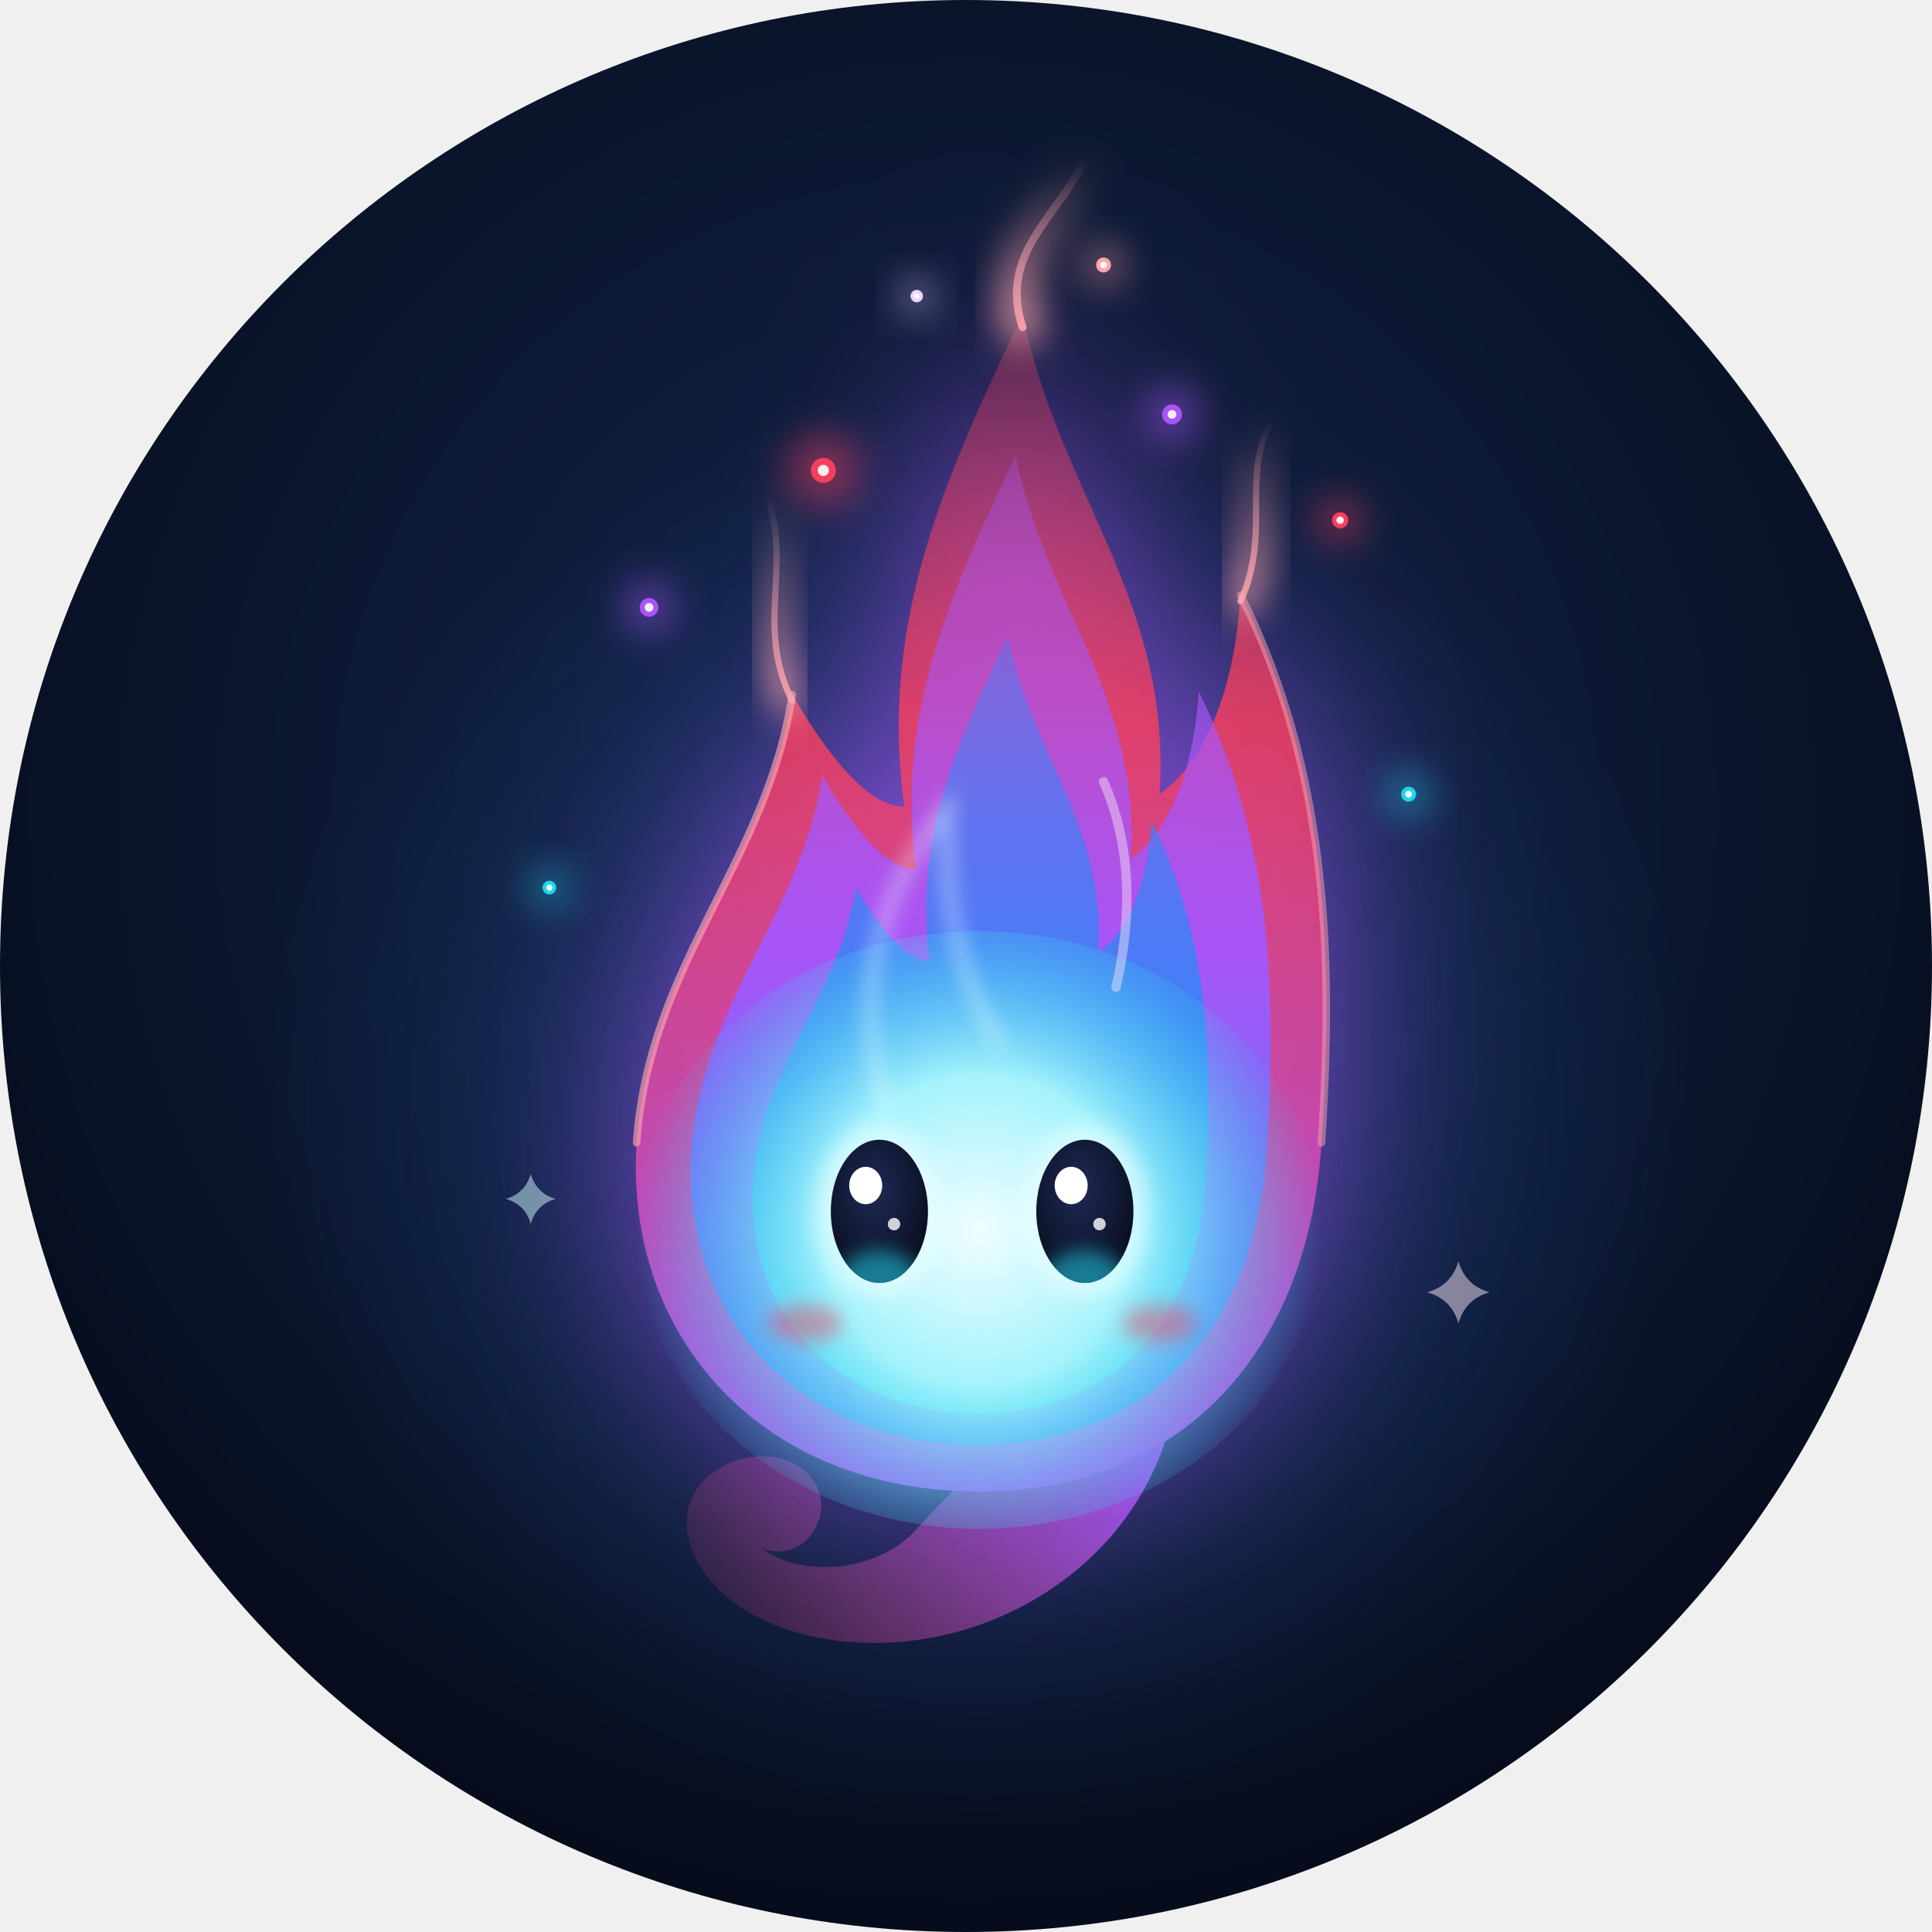
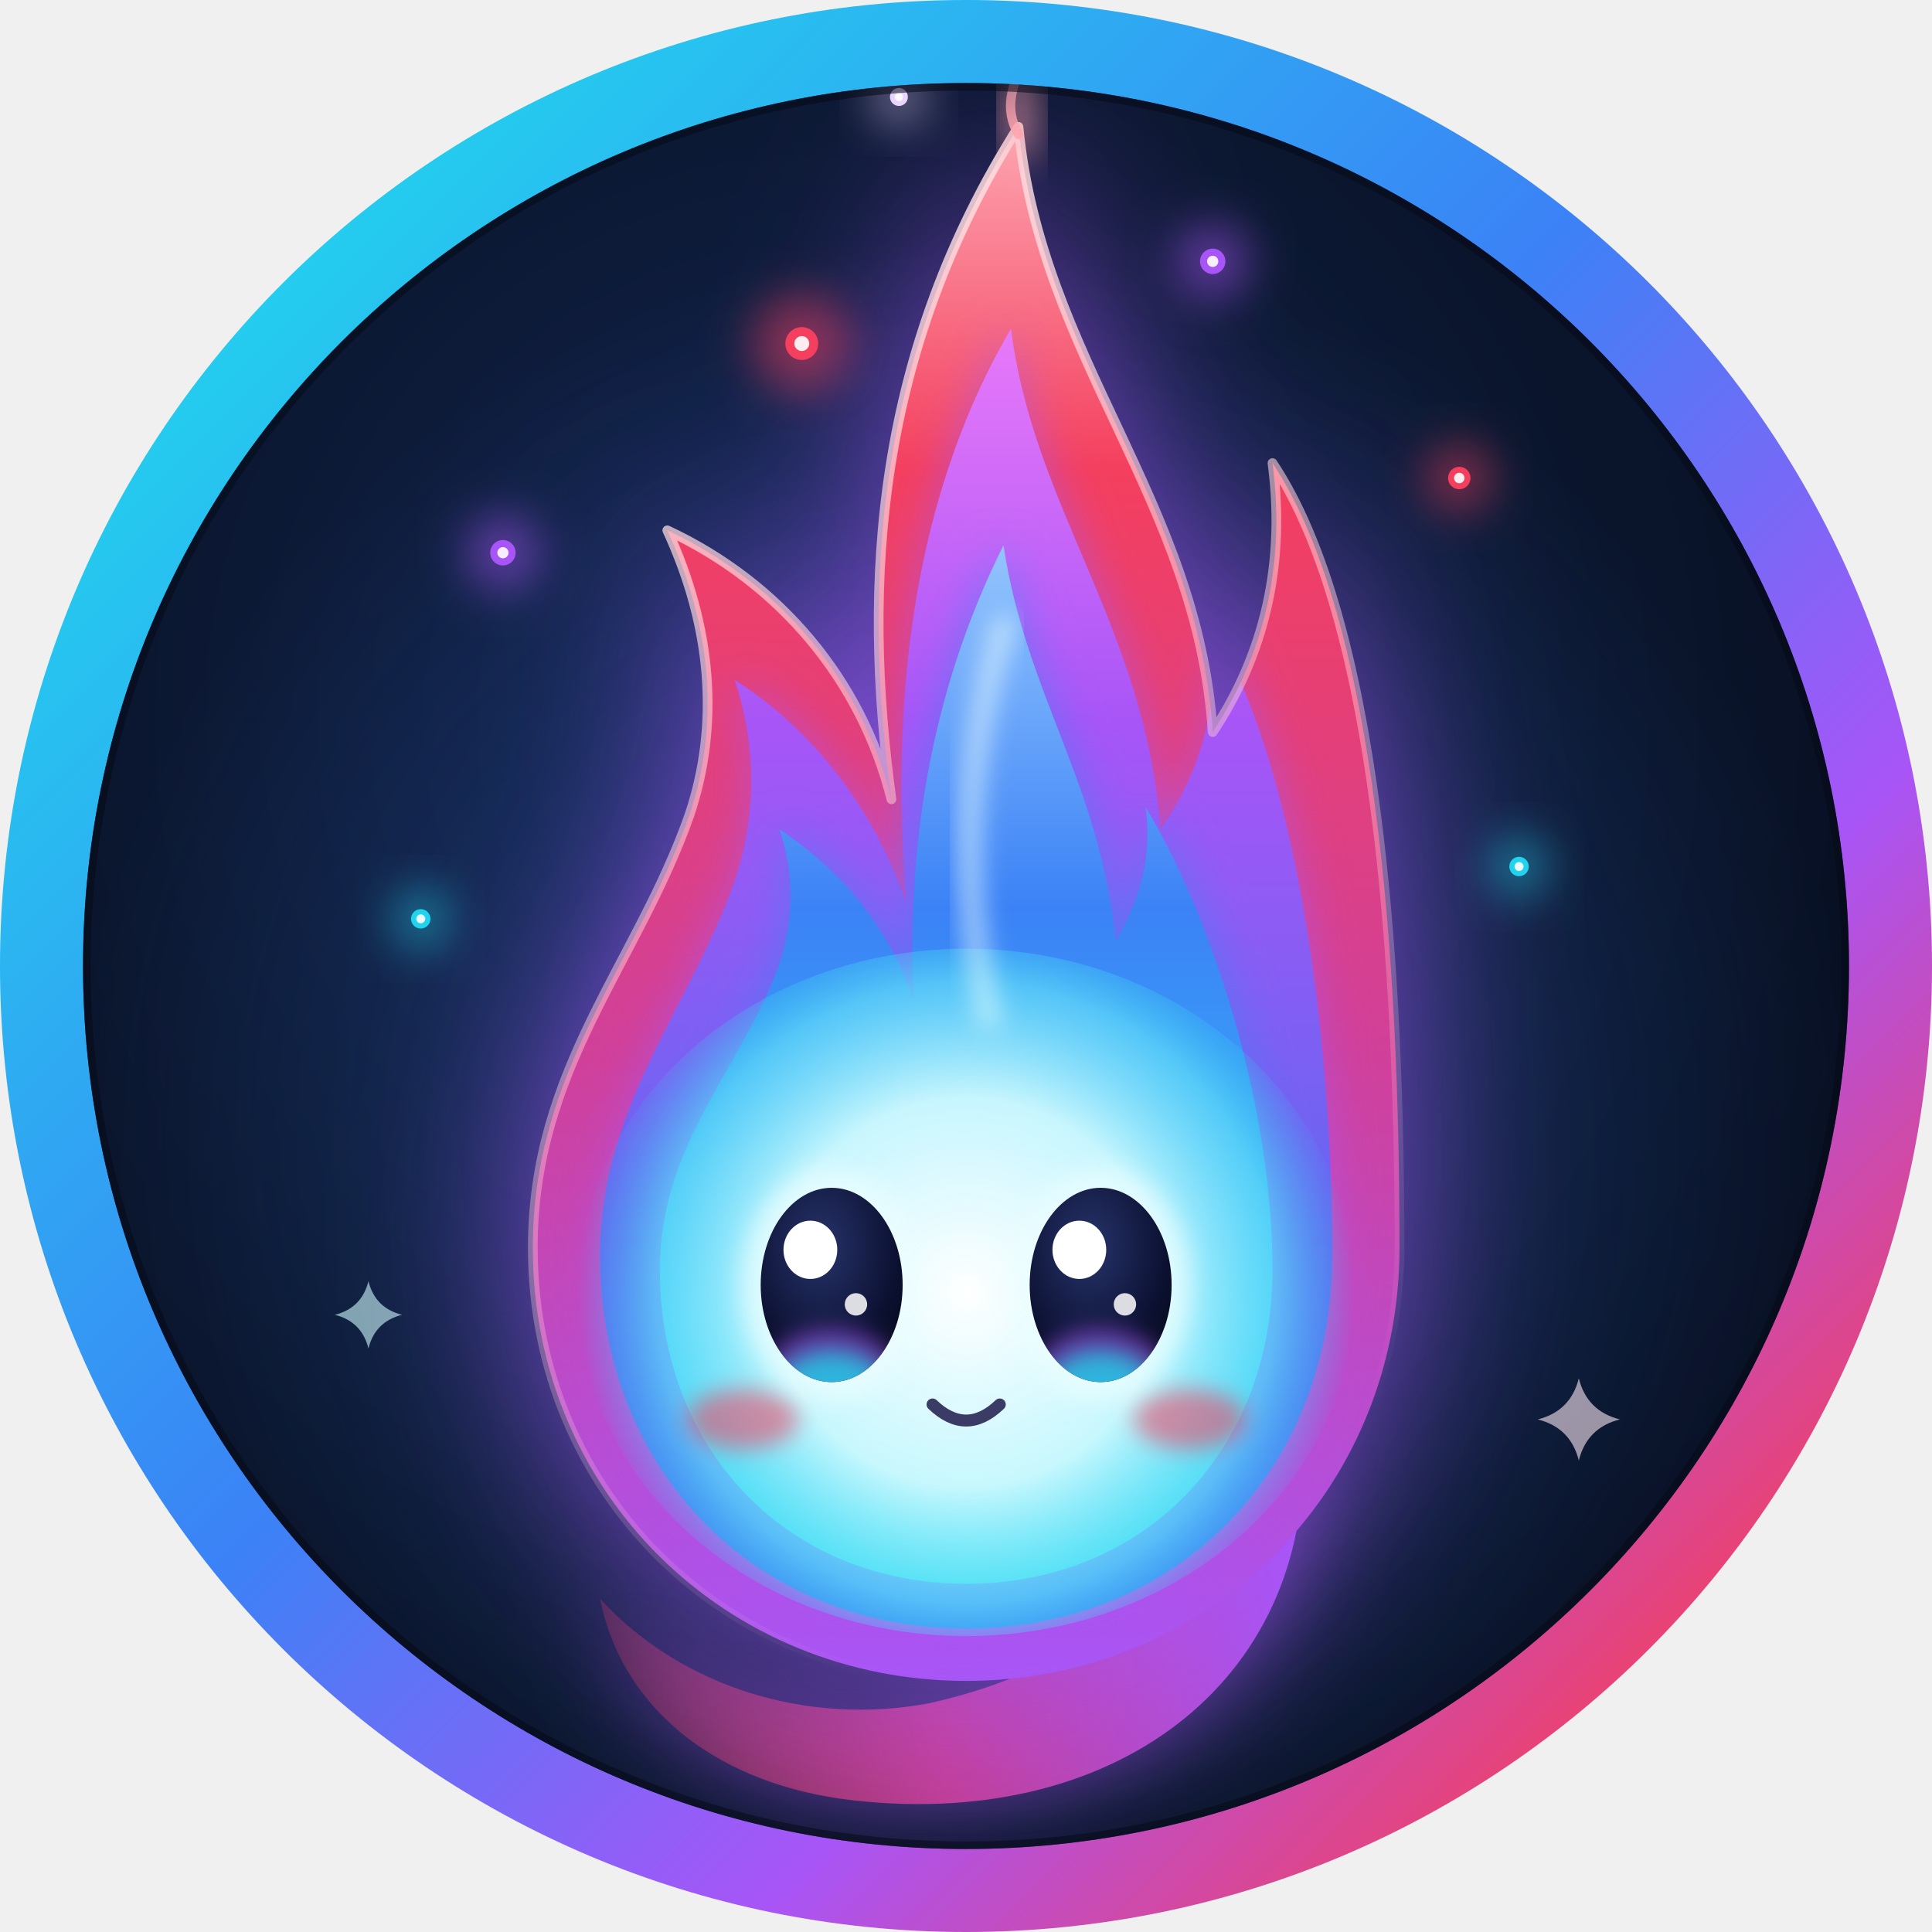
<svg xmlns="http://www.w3.org/2000/svg" width="1024" height="1024" viewBox="0 0 512 512" fill="none" role="img" aria-labelledby="title desc">
  <defs>
-     <clipPath id="av-c">
-       <circle cx="256" cy="256" r="256" />
-     </clipPath>
-     <radialGradient id="av-bg" cx=".5" cy=".42" r=".62">
-       <stop offset="0" stop-color="#13234A" />
-       <stop offset=".6" stop-color="#0B1730" />
+     <radialGradient id="wi-pupil" cx=".42" cy=".3" r=".8">
+       <stop offset="0" stop-color="#27346B" />
+       <stop offset=".7" stop-color="#0B1030" />
      <stop offset="1" stop-color="#050916" />
    </radialGradient>
+     <filter id="wi-b3" x="-60%" y="-60%" width="220%" height="220%" color-interpolation-filters="sRGB">
+       <feGaussianBlur stdDeviation="3" />
+     </filter>
+     <filter id="wi-b6" x="-60%" y="-60%" width="220%" height="220%" color-interpolation-filters="sRGB">
+       <feGaussianBlur stdDeviation="6" />
+     </filter>
+     <filter id="wi-b12" x="-60%" y="-60%" width="220%" height="220%" color-interpolation-filters="sRGB">
+       <feGaussianBlur stdDeviation="12" />
+     </filter>
+     <filter id="wi-b24" x="-60%" y="-60%" width="220%" height="220%" color-interpolation-filters="sRGB">
+       <feGaussianBlur stdDeviation="24" />
+     </filter>
+     <radialGradient id="wi-halo" cx="256" cy="310" r="240" gradientUnits="userSpaceOnUse">
+       <stop offset="0" stop-color="#A855F7" stop-opacity=".5" />
+       <stop offset=".5" stop-color="#3B82F6" stop-opacity=".16" />
+       <stop offset="1" stop-color="#3B82F6" stop-opacity="0" />
+     </radialGradient>
+     <linearGradient id="wi-l1" x1="0" y1="38" x2="0" y2="454" gradientUnits="userSpaceOnUse">
+       <stop offset="0" stop-color="#FDA4AF" />
+       <stop offset=".22" stop-color="#F43F5E" />
+       <stop offset=".6" stop-color="#D0409A" />
+       <stop offset="1" stop-color="#A855F7" />
+     </linearGradient>
+     <linearGradient id="wi-l2" x1="0" y1="92" x2="0" y2="440" gradientUnits="userSpaceOnUse">
+       <stop offset="0" stop-color="#E879F9" />
+       <stop offset=".3" stop-color="#A855F7" />
+       <stop offset=".7" stop-color="#6366F1" />
+       <stop offset="1" stop-color="#3B82F6" />
+     </linearGradient>
+     <linearGradient id="wi-l3" x1="0" y1="150" x2="0" y2="428" gradientUnits="userSpaceOnUse">
+       <stop offset="0" stop-color="#93C5FD" />
+       <stop offset=".35" stop-color="#3B82F6" />
+       <stop offset=".75" stop-color="#38BDF8" />
+       <stop offset="1" stop-color="#22D3EE" />
+     </linearGradient>
+     <radialGradient id="wi-core" cx="256" cy="350" r="104" gradientUnits="userSpaceOnUse">
+       <stop offset="0" stop-color="#FFFFFF" />
+       <stop offset=".5" stop-color="#CFFAFE" stop-opacity=".95" />
+       <stop offset=".8" stop-color="#67E8F9" stop-opacity=".6" />
+       <stop offset="1" stop-color="#22D3EE" stop-opacity="0" />
+     </radialGradient>
+     <linearGradient id="wi-tail" x1="340" y1="410" x2="160" y2="440" gradientUnits="userSpaceOnUse">
+       <stop offset="0" stop-color="#A855F7" />
+       <stop offset=".55" stop-color="#D0409A" stop-opacity=".9" />
+       <stop offset="1" stop-color="#F43F5E" stop-opacity=".25" />
+     </linearGradient>
+     <linearGradient id="wi-curl" x1="0" y1="0" x2="0" y2="1">
+       <stop offset="0" stop-color="#FDA4AF" stop-opacity="0" />
+       <stop offset="1" stop-color="#FDA4AF" stop-opacity=".9" />
+     </linearGradient>
+     <linearGradient id="wi-rim" x1="150" y1="60" x2="330" y2="400" gradientUnits="userSpaceOnUse">
+       <stop offset="0" stop-color="#FFE4E6" stop-opacity=".95" />
+       <stop offset=".55" stop-color="#FECDD3" stop-opacity=".45" />
+       <stop offset="1" stop-color="#FECDD3" stop-opacity="0" />
+     </linearGradient>
+     <clipPath id="wi-outc">
+       <path d="M256 454 C192 454 140 404 140 338 C140 290 168 262 182 222 C190 198 188 172 176 146 C206 160 228 186 236 218 C228 160 232 98 270 38 C276 100 318 138 322 200 C334 182 342 158 338 128 C366 170 372 262 372 338 C372 404 320 454 256 454Z" />
+     </clipPath>
+     <linearGradient id="av-ring" x1="60" y1="60" x2="452" y2="452" gradientUnits="userSpaceOnUse">
+       <stop offset="0" stop-color="#22D3EE" />
+       <stop offset=".45" stop-color="#3B82F6" />
+       <stop offset=".75" stop-color="#A855F7" />
+       <stop offset="1" stop-color="#F43F5E" />
+     </linearGradient>
+     <radialGradient id="av-bg" cx=".42" cy=".36" r=".8">
+       <stop offset="0" stop-color="#132450" />
+       <stop offset=".5" stop-color="#0B1730" />
+       <stop offset="1" stop-color="#050916" />
+     </radialGradient>
+     <clipPath id="av-c">
+       <circle cx="256" cy="256" r="234" />
+     </clipPath>
  </defs>
+   <circle cx="256" cy="256" r="256" fill="url(#av-ring)" />
+   <circle cx="256" cy="256" r="234" fill="url(#av-bg)" />
  <g clip-path="url(#av-c)">
-     <rect width="512" height="512" fill="url(#av-bg)" />
-     <svg x="40" y="30" width="440" height="440" viewBox="0 0 512 512" overflow="visible">
-       <defs>
-         <radialGradient id="wi-pupil" cx=".45" cy=".35" r=".75">
-           <stop offset="0" stop-color="#1E2A55" />
-           <stop offset="1" stop-color="#050916" />
-         </radialGradient>
-         <filter id="wi-b3" x="-60%" y="-60%" width="220%" height="220%" color-interpolation-filters="sRGB">
-           <feGaussianBlur stdDeviation="3" />
-         </filter>
-         <filter id="wi-b6" x="-60%" y="-60%" width="220%" height="220%" color-interpolation-filters="sRGB">
-           <feGaussianBlur stdDeviation="6" />
-         </filter>
-         <filter id="wi-b12" x="-60%" y="-60%" width="220%" height="220%" color-interpolation-filters="sRGB">
-           <feGaussianBlur stdDeviation="12" />
-         </filter>
-         <filter id="wi-b30" x="-60%" y="-60%" width="220%" height="220%" color-interpolation-filters="sRGB">
-           <feGaussianBlur stdDeviation="30" />
-         </filter>
-         <radialGradient id="wi-halo" cx="256" cy="300" r="230" gradientUnits="userSpaceOnUse">
-           <stop offset="0" stop-color="#A855F7" stop-opacity=".5" />
-           <stop offset=".5" stop-color="#3B82F6" stop-opacity=".16" />
-           <stop offset="1" stop-color="#3B82F6" stop-opacity="0" />
-         </radialGradient>
-         <linearGradient id="wi-l1" x1="0" y1="40" x2="0" y2="430" gradientUnits="userSpaceOnUse">
-           <stop offset="0" stop-color="#F43F5E" stop-opacity=".2" />
-           <stop offset=".35" stop-color="#F43F5E" stop-opacity=".85" />
-           <stop offset="1" stop-color="#A855F7" />
-         </linearGradient>
-         <linearGradient id="wi-l2" x1="0" y1="40" x2="0" y2="430" gradientUnits="userSpaceOnUse">
-           <stop offset="0" stop-color="#A855F7" stop-opacity=".3" />
-           <stop offset=".5" stop-color="#A855F7" />
-           <stop offset="1" stop-color="#3B82F6" />
-         </linearGradient>
-         <linearGradient id="wi-l3" x1="0" y1="40" x2="0" y2="430" gradientUnits="userSpaceOnUse">
-           <stop offset="0" stop-color="#3B82F6" stop-opacity=".4" />
-           <stop offset=".55" stop-color="#3B82F6" />
-           <stop offset="1" stop-color="#22D3EE" />
-         </linearGradient>
-         <radialGradient id="wi-core" cx="256" cy="340" r="110" gradientUnits="userSpaceOnUse">
-           <stop offset="0" stop-color="#F0FDFF" />
-           <stop offset=".45" stop-color="#A5F3FC" />
-           <stop offset="1" stop-color="#22D3EE" stop-opacity=".0" />
-         </radialGradient>
-         <linearGradient id="wi-tail" x1="300" y1="400" x2="150" y2="480" gradientUnits="userSpaceOnUse">
-           <stop offset="0" stop-color="#A855F7" stop-opacity=".9" />
-           <stop offset="1" stop-color="#F43F5E" stop-opacity="0" />
-         </linearGradient>
-         <linearGradient id="wi-curl" x1="0" y1="0" x2="0" y2="1">
-           <stop offset="0" stop-color="#FDA4AF" stop-opacity="0" />
-           <stop offset="1" stop-color="#FDA4AF" stop-opacity=".9" />
-         </linearGradient>
-       </defs>
-       <g transform="translate(0 18) scale(.96) translate(10 0)">
-         <circle cx="256" cy="300" r="230" fill="url(#wi-halo)" />
-         <path d="M318 400 C306 452 250 482 200 470 C160 460 150 424 178 414 C198 408 212 424 202 438 C196 446 184 444 182 438 C192 452 222 452 236 436 C256 414 270 404 300 380Z" fill="url(#wi-tail)" />
-         <path d="M256 424 C186 424 142 374 146 312 C150 254 188 222 196 168 C210 192 222 204 232 204 C224 146 244 100 270 46 C282 104 318 138 314 200 C328 190 338 168 340 136 C368 192 370 252 366 312 C362 378 322 424 256 424Z" fill="#A855F7" opacity=".7" filter="url(#wi-b30)" />
-         <path d="M256 424 C186 424 142 374 146 312 C150 254 188 222 196 168 C210 192 222 204 232 204 C224 146 244 100 270 46 C282 104 318 138 314 200 C328 190 338 168 340 136 C368 192 370 252 366 312 C362 378 322 424 256 424Z" fill="url(#wi-l1)" />
-         <path d="M256 424 C186 424 142 374 146 312 C150 254 188 222 196 168 C210 192 222 204 232 204 C224 146 244 100 270 46 C282 104 318 138 314 200 C328 190 338 168 340 136 C368 192 370 252 366 312 C362 378 322 424 256 424Z" fill="url(#wi-l2)" transform="translate(256 330) scale(0.84) translate(-256 -330)" />
-         <path d="M256 424 C186 424 142 374 146 312 C150 254 188 222 196 168 C210 192 222 204 232 204 C224 146 244 100 270 46 C282 104 318 138 314 200 C328 190 338 168 340 136 C368 192 370 252 366 312 C362 378 322 424 256 424Z" fill="url(#wi-l3)" transform="translate(256 350) scale(0.66) translate(-256 -350)" />
-         <ellipse cx="256" cy="340" rx="110" ry="96" fill="url(#wi-core)" />
-         <path d="M226 300 C214 262 226 228 246 204 C244 240 252 262 262 280" stroke="#ECFEFF" stroke-width="4" stroke-linecap="round" opacity=".45" filter="url(#wi-b3)" />
-         <path d="M300 262 C306 236 304 214 296 196" stroke="#FCE7F3" stroke-width="3" stroke-linecap="round" opacity=".45" />
-         <path d="M146 312 C150 254 188 222 196 168" stroke="#FDA4AF" stroke-width="2.4" stroke-linecap="round" opacity=".65" />
-         <path d="M340 136 C368 192 370 252 366 312" stroke="#FDA4AF" stroke-width="2.4" stroke-linecap="round" opacity=".5" />
-         <path d="M270 50 C262 26 282 14 290 -4" stroke="url(#wi-curl)" stroke-width="12.0" stroke-linecap="round" filter="url(#wi-b6)" />
-         <path d="M270 50 C262 26 282 14 290 -4" stroke="url(#wi-curl)" stroke-width="2.5" stroke-linecap="round" />
-         <path d="M196 170 C184 146 196 128 188 104" stroke="url(#wi-curl)" stroke-width="9.6" stroke-linecap="round" filter="url(#wi-b6)" />
-         <path d="M196 170 C184 146 196 128 188 104" stroke="url(#wi-curl)" stroke-width="2.0" stroke-linecap="round" />
-         <path d="M340 138 C350 116 340 98 350 80" stroke="url(#wi-curl)" stroke-width="9.6" stroke-linecap="round" filter="url(#wi-b6)" />
-         <path d="M340 138 C350 116 340 98 350 80" stroke="url(#wi-curl)" stroke-width="2.0" stroke-linecap="round" />
-         <circle cx="206" cy="96" r="12" fill="#F43F5E" opacity=".45" filter="url(#wi-b6)" />
-         <circle cx="206" cy="96" r="4" fill="#F43F5E" />
-         <circle cx="206" cy="96" r="1.8" fill="#fff" opacity=".9" />
-         <circle cx="318" cy="78" r="9.6" fill="#A855F7" opacity=".45" filter="url(#wi-b6)" />
-         <circle cx="318" cy="78" r="3.2" fill="#A855F7" />
-         <circle cx="318" cy="78" r="1.4" fill="#fff" opacity=".9" />
-         <circle cx="372" cy="112" r="7.8" fill="#F43F5E" opacity=".45" filter="url(#wi-b6)" />
-         <circle cx="372" cy="112" r="2.6" fill="#F43F5E" />
-         <circle cx="372" cy="112" r="1.2" fill="#fff" opacity=".9" />
-         <circle cx="150" cy="140" r="9" fill="#A855F7" opacity=".45" filter="url(#wi-b6)" />
-         <circle cx="150" cy="140" r="3" fill="#A855F7" />
-         <circle cx="150" cy="140" r="1.4" fill="#fff" opacity=".9" />
-         <circle cx="296" cy="30" r="7.2" fill="#FDA4AF" opacity=".45" filter="url(#wi-b6)" />
-         <circle cx="296" cy="30" r="2.4" fill="#FDA4AF" />
-         <circle cx="296" cy="30" r="1.1" fill="#fff" opacity=".9" />
-         <circle cx="394" cy="200" r="7.2" fill="#22D3EE" opacity=".45" filter="url(#wi-b6)" />
-         <circle cx="394" cy="200" r="2.4" fill="#22D3EE" />
-         <circle cx="394" cy="200" r="1.1" fill="#fff" opacity=".9" />
-         <circle cx="118" cy="230" r="6.6" fill="#22D3EE" opacity=".45" filter="url(#wi-b6)" />
-         <circle cx="118" cy="230" r="2.2" fill="#22D3EE" />
-         <circle cx="118" cy="230" r="1" fill="#fff" opacity=".9" />
-         <circle cx="236" cy="40" r="6" fill="#E9D5FF" opacity=".45" filter="url(#wi-b6)" />
-         <circle cx="236" cy="40" r="2" fill="#E9D5FF" />
-         <circle cx="236" cy="40" r="0.9" fill="#fff" opacity=".9" />
-         <path d="M112 322 Q113.8 328.2 120 330 Q113.8 331.8 112 338 Q110.2 331.8 104 330 Q110.2 328.2 112 322Z" fill="#CFFAFE" opacity="0.5" />
-         <path d="M410 350 Q412.2 357.8 420 360 Q412.2 362.2 410 370 Q407.8 362.2 400 360 Q407.8 357.8 410 350Z" fill="#FCE7F3" opacity="0.5" />
-         <defs>
-           <clipPath id="wi-eye1">
-             <ellipse cx="224" cy="334" rx="15.6" ry="23" />
-           </clipPath>
-         </defs>
-         <ellipse cx="224" cy="334" rx="20.6" ry="28" fill="#ECFEFF" opacity=".6" filter="url(#wi-b3)" />
-         <ellipse cx="224" cy="334" rx="15.6" ry="23" fill="url(#wi-pupil)" />
-         <g clip-path="url(#wi-eye1)">
-           <ellipse cx="224" cy="358.1" rx="14" ry="11.5" fill="#22D3EE" opacity=".55" filter="url(#wi-b3)" />
-         </g>
-         <ellipse cx="219.6" cy="325.7" rx="5.3" ry="6" fill="#fff" />
-         <circle cx="228.7" cy="338.1" r="2" fill="#fff" opacity=".8" />
-         <defs>
-           <clipPath id="wi-eye2">
-             <ellipse cx="290" cy="334" rx="15.6" ry="23" />
-           </clipPath>
-         </defs>
-         <ellipse cx="290" cy="334" rx="20.6" ry="28" fill="#ECFEFF" opacity=".6" filter="url(#wi-b3)" />
-         <ellipse cx="290" cy="334" rx="15.6" ry="23" fill="url(#wi-pupil)" />
-         <g clip-path="url(#wi-eye2)">
-           <ellipse cx="290" cy="358.1" rx="14" ry="11.5" fill="#22D3EE" opacity=".55" filter="url(#wi-b3)" />
-         </g>
-         <ellipse cx="285.6" cy="325.7" rx="5.3" ry="6" fill="#fff" />
-         <circle cx="294.7" cy="338.1" r="2" fill="#fff" opacity=".8" />
-         <ellipse cx="200" cy="370" rx="12" ry="6" fill="#F43F5E" opacity=".45" filter="url(#wi-b3)" />
-         <ellipse cx="314" cy="370" rx="12" ry="6" fill="#F43F5E" opacity=".45" filter="url(#wi-b3)" />
+     <g transform="translate(2.6 -4) scale(0.99)">
+       <circle cx="256" cy="310" r="240" fill="url(#wi-halo)" />
+       <path d="M346 388 C350 452 298 494 226 486 C190 482 164 462 158 432 C180 456 214 466 246 460 C282 452 300 436 306 418Z" fill="#A855F7" opacity=".5" filter="url(#wi-b12)" />
+       <path d="M346 388 C350 452 298 494 226 486 C190 482 164 462 158 432 C180 456 214 466 246 460 C282 452 300 436 306 418Z" fill="url(#wi-tail)" />
+       <path d="M256 454 C192 454 140 404 140 338 C140 290 168 262 182 222 C190 198 188 172 176 146 C206 160 228 186 236 218 C228 160 232 98 270 38 C276 100 318 138 322 200 C334 182 342 158 338 128 C366 170 372 262 372 338 C372 404 320 454 256 454Z" fill="#A855F7" opacity=".75" filter="url(#wi-b24)" />
+       <path d="M256 454 C192 454 140 404 140 338 C140 290 168 262 182 222 C190 198 188 172 176 146 C206 160 228 186 236 218 C228 160 232 98 270 38 C276 100 318 138 322 200 C334 182 342 158 338 128 C366 170 372 262 372 338 C372 404 320 454 256 454Z" fill="url(#wi-l1)" />
+       <g clip-path="url(#wi-outc)">
+         <path d="M256 440 C200 440 158 398 158 340 C158 300 182 274 194 240 C200 222 200 204 194 186 C216 200 232 222 240 246 C236 196 240 140 268 92 C274 140 304 172 308 226 C318 212 324 194 322 172 C344 208 354 280 354 340 C354 398 312 440 256 440Z" fill="#A855F7" opacity=".6" filter="url(#wi-b6)" />
+         <path d="M256 440 C200 440 158 398 158 340 C158 300 182 274 194 240 C200 222 200 204 194 186 C216 200 232 222 240 246 C236 196 240 140 268 92 C274 140 304 172 308 226 C318 212 324 194 322 172 C344 208 354 280 354 340 C354 398 312 440 256 440Z" fill="url(#wi-l2)" />
+         <path d="M256 428 C208 428 174 392 174 344 C174 310 196 290 206 262 C210 250 210 238 206 226 C224 238 236 254 242 272 C240 232 246 190 266 150 C272 190 292 214 296 256 C302 246 306 234 304 220 C322 250 338 300 338 344 C338 392 304 428 256 428Z" fill="#3B82F6" opacity=".6" filter="url(#wi-b6)" />
+         <path d="M256 428 C208 428 174 392 174 344 C174 310 196 290 206 262 C210 250 210 238 206 226 C224 238 236 254 242 272 C240 232 246 190 266 150 C272 190 292 214 296 256 C302 246 306 234 304 220 C322 250 338 300 338 344 C338 392 304 428 256 428Z" fill="url(#wi-l3)" />
+         <ellipse cx="256" cy="350" rx="104" ry="92" fill="url(#wi-core)" />
+         <path d="M262 276 C254 240 256 204 266 172" stroke="#ECFEFF" stroke-width="7" stroke-linecap="round" opacity=".5" filter="url(#wi-b3)" />
      </g>
-     </svg>
+       <path d="M256 454 C192 454 140 404 140 338 C140 290 168 262 182 222 C190 198 188 172 176 146 C206 160 228 186 236 218 C228 160 232 98 270 38 C276 100 318 138 322 200 C334 182 342 158 338 128 C366 170 372 262 372 338 C372 404 320 454 256 454Z" stroke="url(#wi-rim)" stroke-width="2.6" stroke-linejoin="round" />
+       <path d="M270 40 C262 26 280 16 272 2" stroke="url(#wi-curl)" stroke-width="11.0" stroke-linecap="round" filter="url(#wi-b6)" />
+       <path d="M270 40 C262 26 280 16 272 2" stroke="url(#wi-curl)" stroke-width="2.5" stroke-linecap="round" />
+       <circle cx="212" cy="96" r="13.2" fill="#F43F5E" opacity=".5" filter="url(#wi-b6)" />
+       <circle cx="212" cy="96" r="4.4" fill="#F43F5E" />
+       <circle cx="212" cy="96" r="2" fill="#fff" opacity=".9" />
+       <circle cx="322" cy="74" r="10.2" fill="#A855F7" opacity=".5" filter="url(#wi-b6)" />
+       <circle cx="322" cy="74" r="3.4" fill="#A855F7" />
+       <circle cx="322" cy="74" r="1.5" fill="#fff" opacity=".9" />
+       <circle cx="388" cy="132" r="9" fill="#F43F5E" opacity=".5" filter="url(#wi-b6)" />
+       <circle cx="388" cy="132" r="3" fill="#F43F5E" />
+       <circle cx="388" cy="132" r="1.4" fill="#fff" opacity=".9" />
+       <circle cx="132" cy="152" r="10.2" fill="#A855F7" opacity=".5" filter="url(#wi-b6)" />
+       <circle cx="132" cy="152" r="3.4" fill="#A855F7" />
+       <circle cx="132" cy="152" r="1.5" fill="#fff" opacity=".9" />
+       <circle cx="404" cy="236" r="7.8" fill="#22D3EE" opacity=".5" filter="url(#wi-b6)" />
+       <circle cx="404" cy="236" r="2.6" fill="#22D3EE" />
+       <circle cx="404" cy="236" r="1.2" fill="#fff" opacity=".9" />
+       <circle cx="110" cy="250" r="7.8" fill="#22D3EE" opacity=".5" filter="url(#wi-b6)" />
+       <circle cx="110" cy="250" r="2.6" fill="#22D3EE" />
+       <circle cx="110" cy="250" r="1.2" fill="#fff" opacity=".9" />
+       <circle cx="238" cy="30" r="7.2" fill="#E9D5FF" opacity=".5" filter="url(#wi-b6)" />
+       <circle cx="238" cy="30" r="2.4" fill="#E9D5FF" />
+       <circle cx="238" cy="30" r="1.1" fill="#fff" opacity=".9" />
+       <path d="M96 347 Q97.8 354.2 105 356 Q97.8 357.8 96 365 Q94.2 357.8 87 356 Q94.2 354.2 96 347Z" fill="#CFFAFE" opacity="0.6" />
+       <path d="M420 373 Q422.2 381.8 431 384 Q422.2 386.2 420 395 Q417.8 386.2 409 384 Q417.8 381.8 420 373Z" fill="#FCE7F3" opacity="0.6" />
+       <ellipse cx="196" cy="384" rx="15" ry="8" fill="#F43F5E" opacity="0.55" filter="url(#wi-b3)" />
+       <ellipse cx="316" cy="384" rx="15" ry="8" fill="#F43F5E" opacity="0.55" filter="url(#wi-b3)" />
+       <clipPath id="wi-eye1">
+         <ellipse cx="220" cy="348" rx="19" ry="26" />
+       </clipPath>
+       <ellipse cx="220" cy="348" rx="24" ry="31" fill="#ECFEFF" opacity=".7" filter="url(#wi-b3)" />
+       <ellipse cx="220" cy="348" rx="19" ry="26" fill="url(#wi-pupil)" />
+       <g clip-path="url(#wi-eye1)">
+         <ellipse cx="220" cy="372.7" rx="18.1" ry="13" fill="#A855F7" opacity=".55" filter="url(#wi-b3)" />
+         <ellipse cx="220" cy="376.6" rx="15.2" ry="10.9" fill="#22D3EE" opacity=".8" filter="url(#wi-b3)" />
+       </g>
+       <ellipse cx="214.3" cy="338.6" rx="7.2" ry="7.8" fill="#fff" />
+       <circle cx="226.5" cy="353.2" r="3" fill="#fff" opacity=".85" />
+       <clipPath id="wi-eye2">
+         <ellipse cx="292" cy="348" rx="19" ry="26" />
+       </clipPath>
+       <ellipse cx="292" cy="348" rx="24" ry="31" fill="#ECFEFF" opacity=".7" filter="url(#wi-b3)" />
+       <ellipse cx="292" cy="348" rx="19" ry="26" fill="url(#wi-pupil)" />
+       <g clip-path="url(#wi-eye2)">
+         <ellipse cx="292" cy="372.7" rx="18.1" ry="13" fill="#A855F7" opacity=".55" filter="url(#wi-b3)" />
+         <ellipse cx="292" cy="376.6" rx="15.2" ry="10.9" fill="#22D3EE" opacity=".8" filter="url(#wi-b3)" />
+       </g>
+       <ellipse cx="286.3" cy="338.6" rx="7.2" ry="7.8" fill="#fff" />
+       <circle cx="298.5" cy="353.2" r="3" fill="#fff" opacity=".85" />
+       <path d="M247 380 Q256 388.6 265 380" stroke="#1E1B4B" stroke-width="3.2" stroke-linecap="round" opacity="0.85" />
+     </g>
  </g>
+   <circle cx="256" cy="256" r="233" stroke="#050916" stroke-width="2" opacity=".55" />
</svg>
